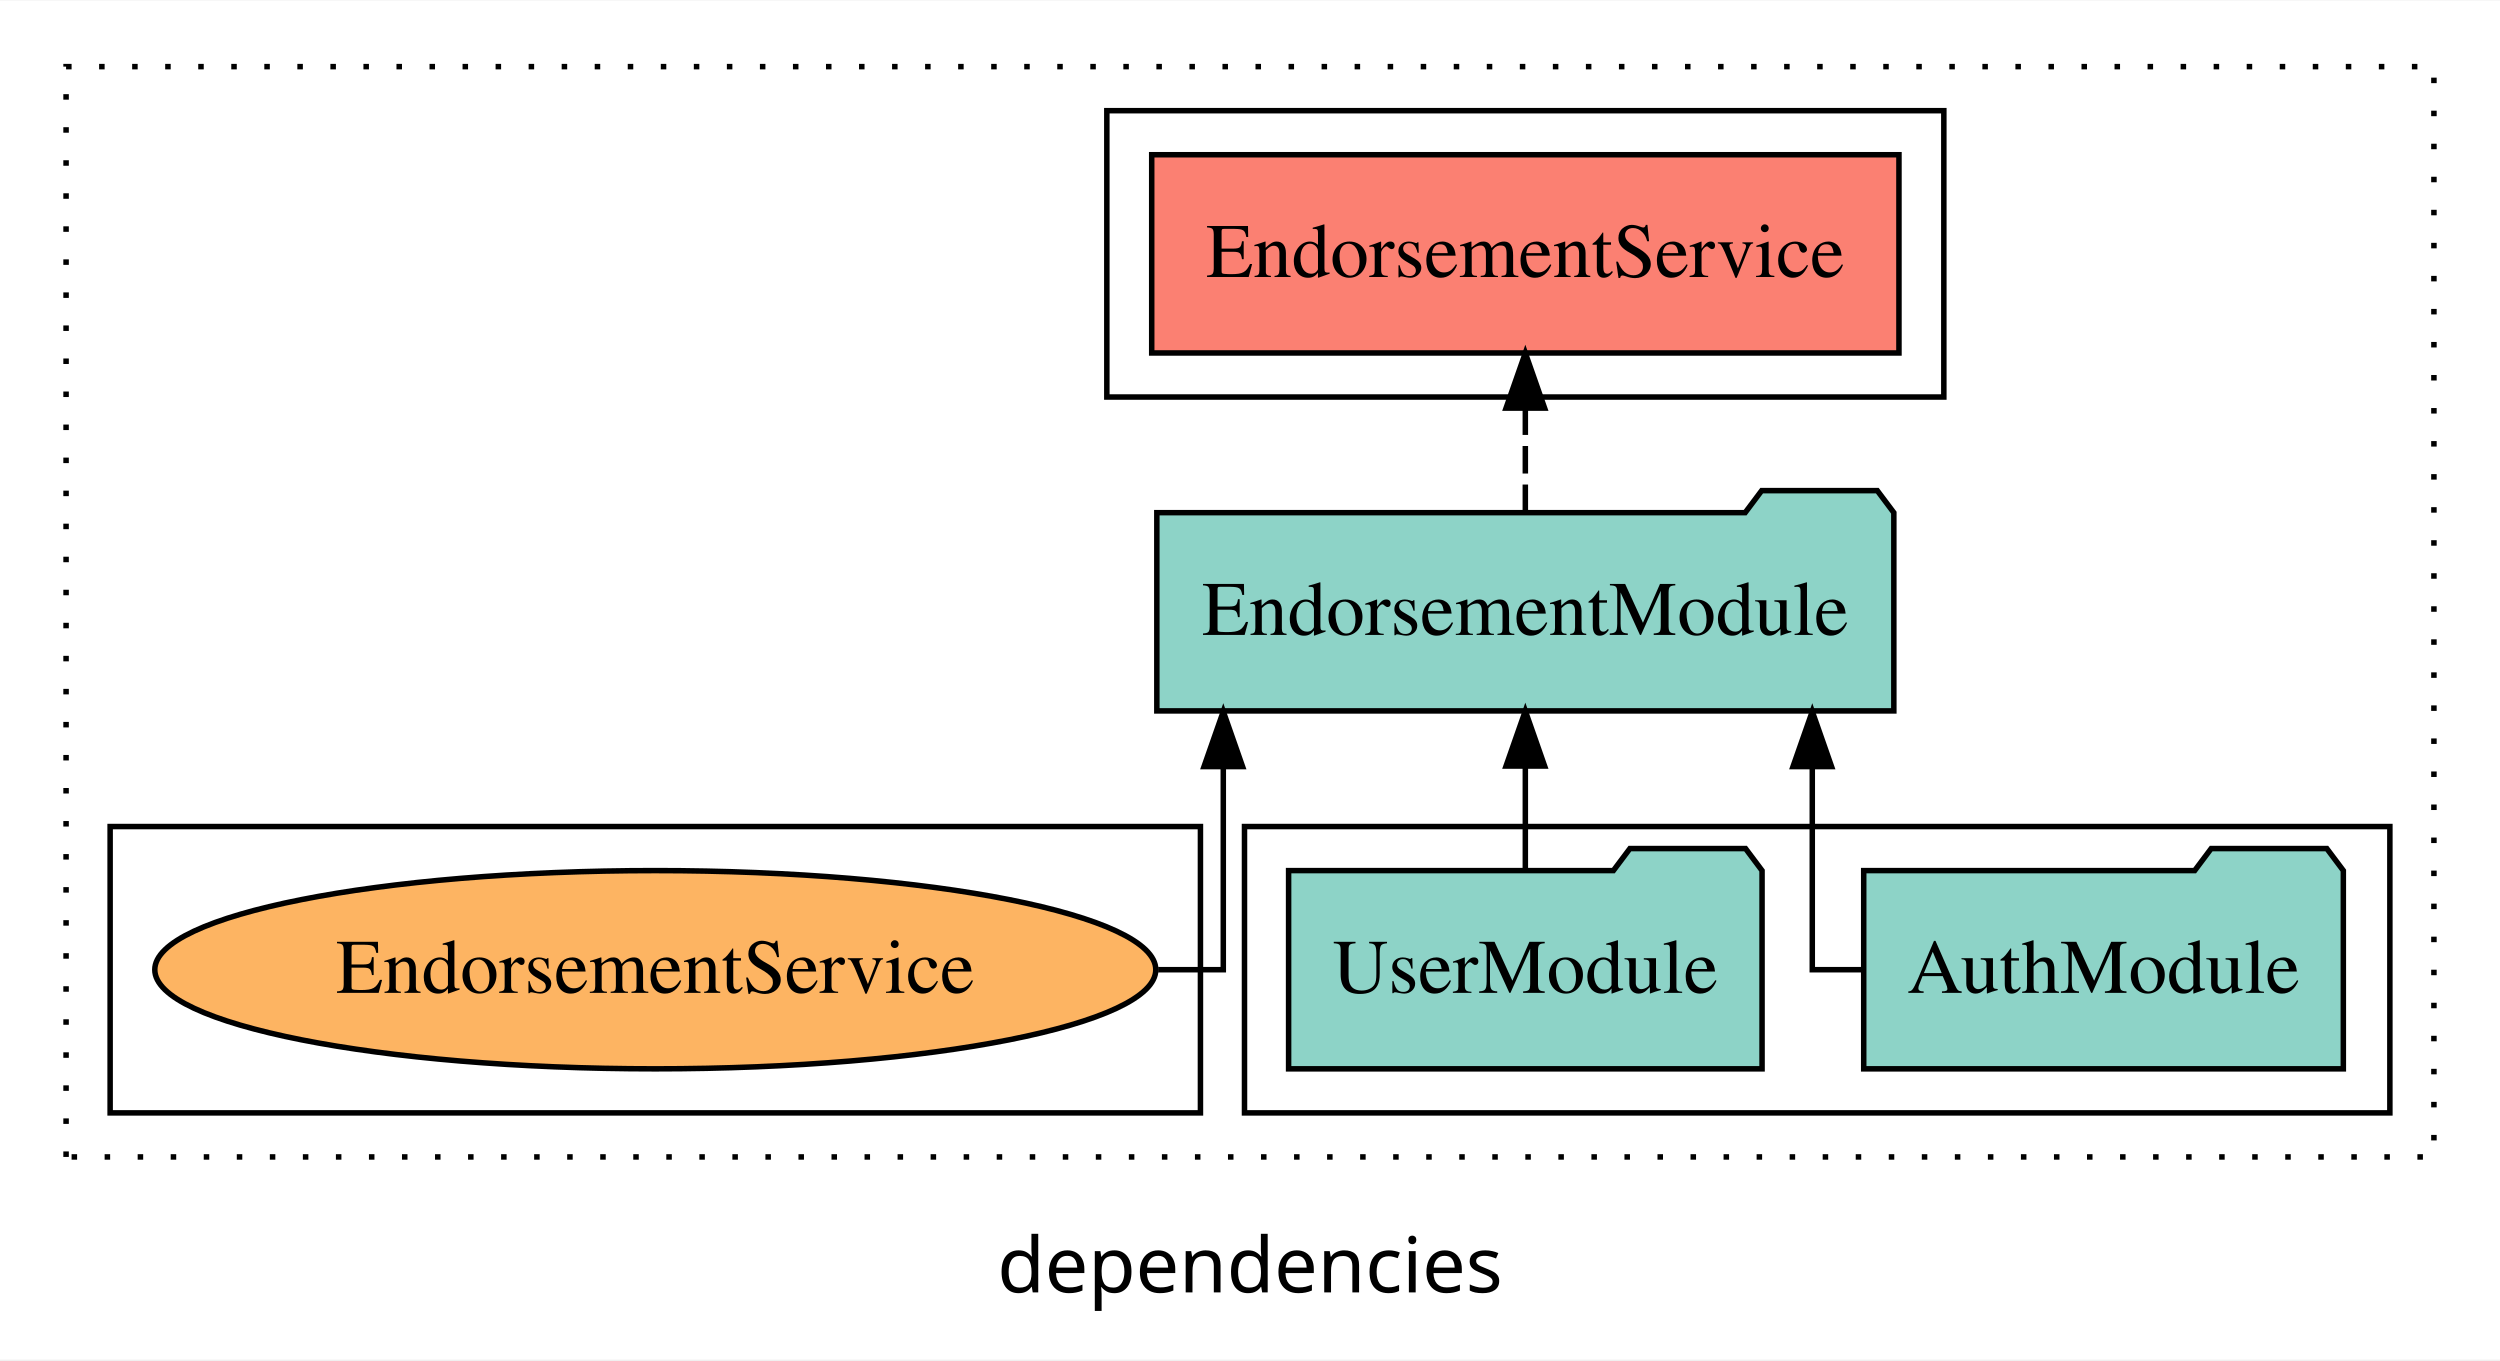
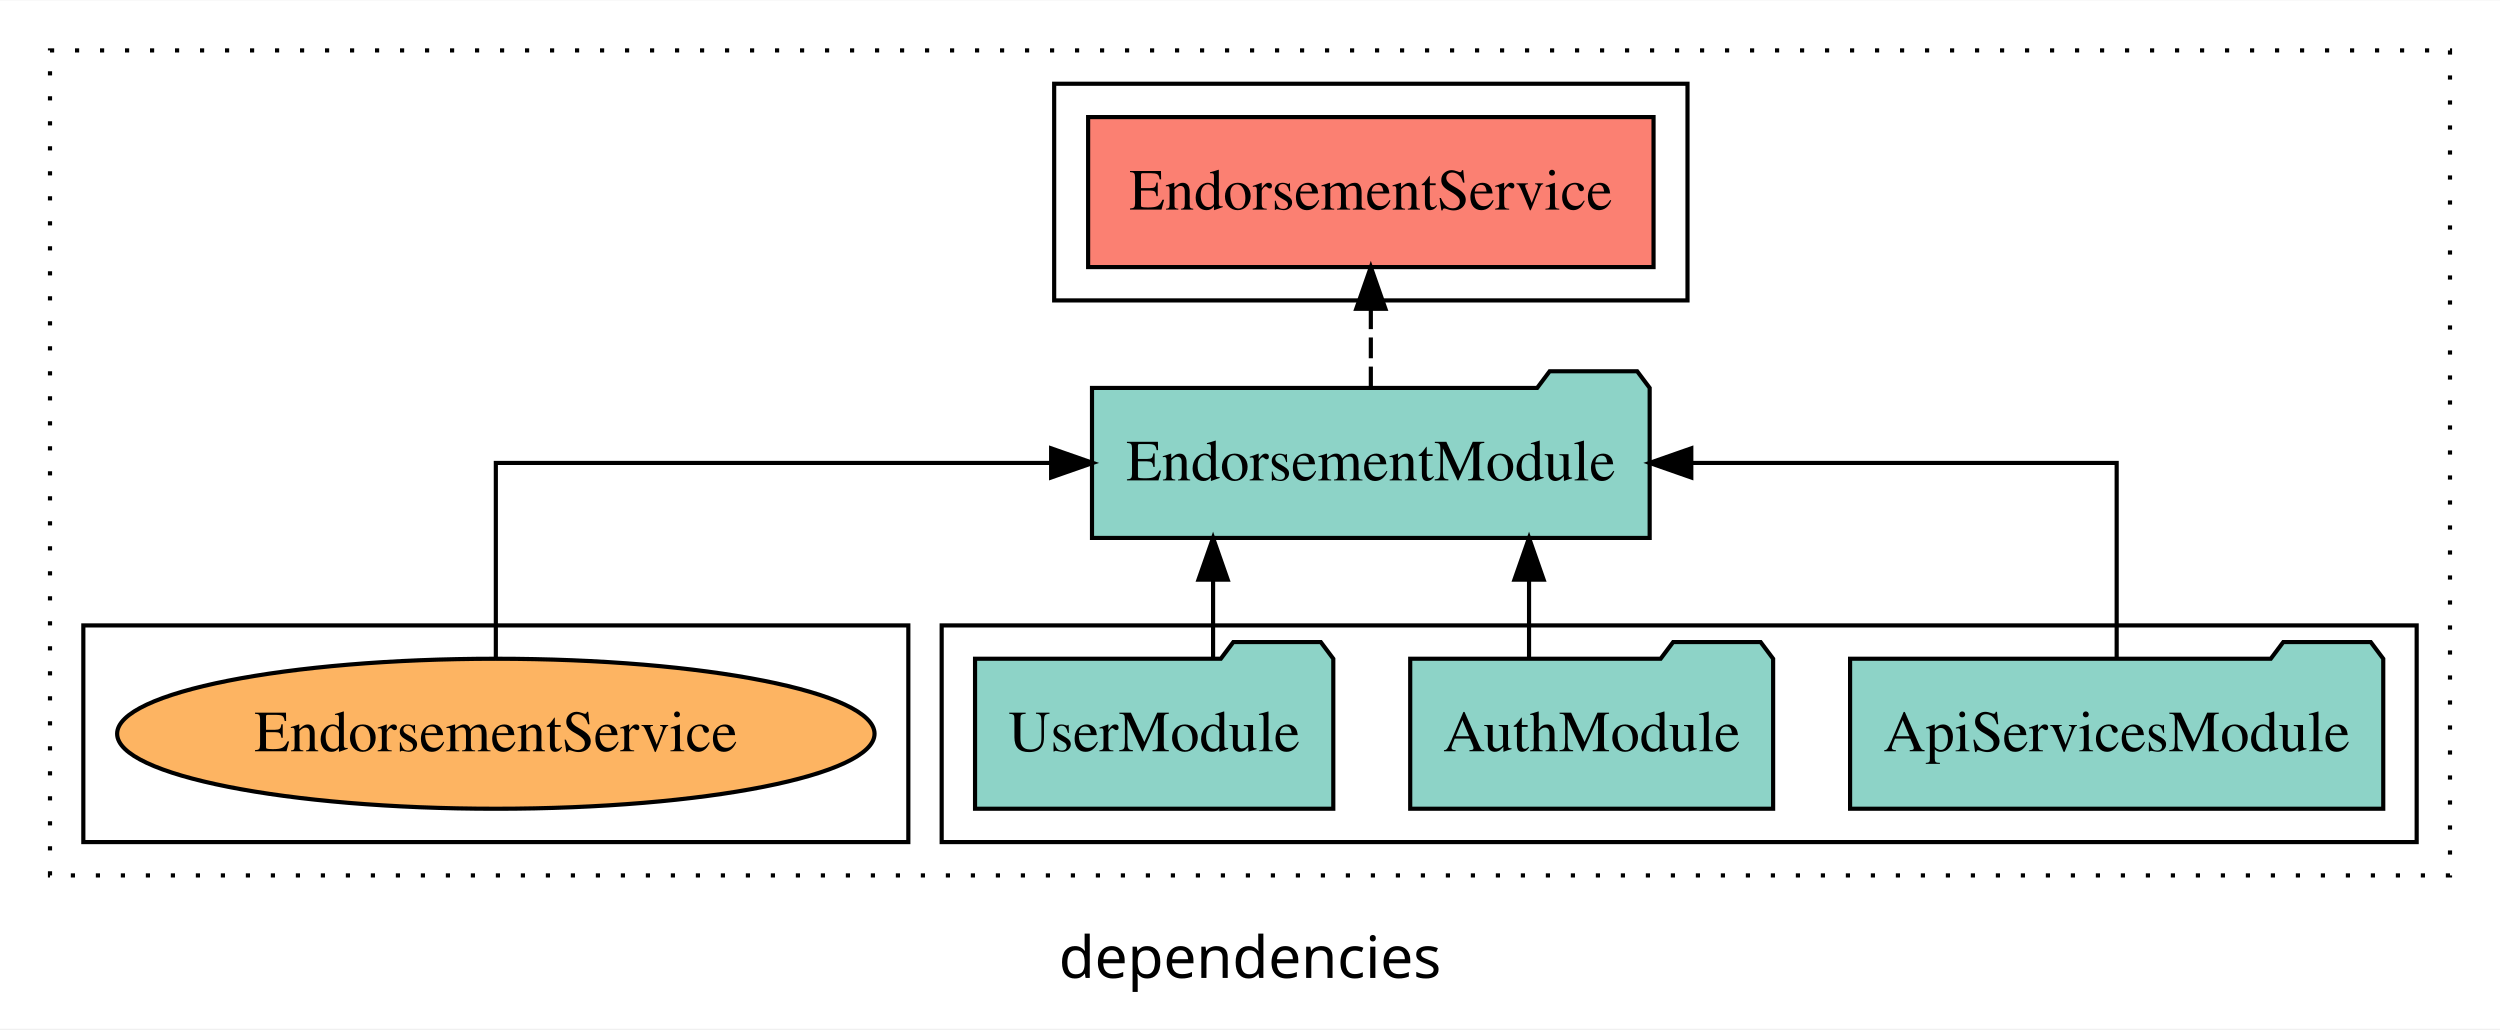
- <svg xmlns="http://www.w3.org/2000/svg" width="454pt" height="247pt" viewBox="0.00 0.00 454.00 246.80">
+ <svg xmlns="http://www.w3.org/2000/svg" width="600pt" height="247pt" viewBox="0.00 0.00 600.00 246.80">
  <g id="graph0" class="graph" transform="scale(1 1) rotate(0) translate(4 242.8)">
-     <polygon fill="white" stroke="transparent" points="-4,4 -4,-242.8 450,-242.8 450,4 -4,4" />
-     <text text-anchor="middle" x="223" y="-8.2" font-family="sans-serif" font-size="14.00">dependencies</text>
+     <polygon fill="white" stroke="transparent" points="-4,4 -4,-242.8 596,-242.8 596,4 -4,4" />
+     <text text-anchor="middle" x="296" y="-8.2" font-family="sans-serif" font-size="14.00">dependencies</text>
    <g id="clust1" class="cluster">
-       <polygon fill="none" stroke="black" stroke-dasharray="1,5" points="8,-32.8 8,-230.8 438,-230.8 438,-32.8 8,-32.8" />
+       <polygon fill="none" stroke="black" stroke-dasharray="1,5" points="8,-32.8 8,-230.8 584,-230.8 584,-32.8 8,-32.8" />
+     </g>
+     <g id="clust4" class="cluster">
+       <polygon fill="none" stroke="black" points="249,-170.8 249,-222.8 401,-222.8 401,-170.8 249,-170.8" />
    </g>
    <g id="clust3" class="cluster">
-       <polygon fill="none" stroke="black" points="222,-40.8 222,-92.8 430,-92.8 430,-40.8 222,-40.8" />
-     </g>
-     <g id="clust4" class="cluster">
-       <polygon fill="none" stroke="black" points="197,-170.8 197,-222.8 349,-222.8 349,-170.8 197,-170.8" />
+       <polygon fill="none" stroke="black" points="222,-40.8 222,-92.8 576,-92.8 576,-40.8 222,-40.8" />
    </g>
    <g id="clust6" class="cluster">
      <polygon fill="none" stroke="black" points="16,-40.8 16,-92.8 214,-92.8 214,-40.8 16,-40.8" />
    </g>
    <g id="node1" class="node">
+       <polygon fill="#8dd3c7" stroke="black" points="567.98,-84.8 564.98,-88.8 543.98,-88.8 540.98,-84.8 440.02,-84.8 440.02,-48.8 567.98,-48.8 567.98,-84.8" />
+       <text text-anchor="middle" x="504" y="-62.6" font-family="Times,serif" font-size="14.00">ApiServicesModule</text>
+     </g>
+     <g id="node4" class="node">
+       <polygon fill="#8dd3c7" stroke="black" points="391.92,-149.8 388.92,-153.8 367.92,-153.8 364.92,-149.8 258.08,-149.8 258.08,-113.8 391.92,-113.8 391.92,-149.8" />
+       <text text-anchor="middle" x="325" y="-127.6" font-family="Times,serif" font-size="14.00">EndorsementModule</text>
+     </g>
+     <g id="edge1" class="edge">
+       <path fill="none" stroke="black" d="M504,-84.91C504,-104.14 504,-131.8 504,-131.8 504,-131.8 401.91,-131.8 401.91,-131.8" />
+       <polygon fill="black" stroke="black" points="401.91,-128.3 391.91,-131.8 401.91,-135.3 401.91,-128.3" />
+     </g>
+     <g id="node2" class="node">
      <polygon fill="#8dd3c7" stroke="black" points="421.55,-84.8 418.55,-88.8 397.55,-88.8 394.55,-84.8 334.45,-84.8 334.45,-48.8 421.55,-48.8 421.55,-84.8" />
      <text text-anchor="middle" x="378" y="-62.6" font-family="Times,serif" font-size="14.00">AuthModule</text>
    </g>
+     <g id="edge2" class="edge">
+       <path fill="none" stroke="black" d="M362.97,-84.91C362.97,-84.91 362.97,-103.79 362.97,-103.79" />
+       <polygon fill="black" stroke="black" points="359.47,-103.79 362.97,-113.79 366.47,-103.79 359.47,-103.79" />
+     </g>
    <g id="node3" class="node">
-       <polygon fill="#8dd3c7" stroke="black" points="339.92,-149.8 336.92,-153.8 315.92,-153.8 312.92,-149.8 206.08,-149.8 206.08,-113.8 339.92,-113.8 339.92,-149.8" />
-       <text text-anchor="middle" x="273" y="-127.6" font-family="Times,serif" font-size="14.00">EndorsementModule</text>
-     </g>
-     <g id="edge1" class="edge">
-       <path fill="none" stroke="black" d="M334.32,-66.8C328.84,-66.8 325.11,-66.8 325.11,-66.8 325.11,-66.8 325.11,-103.69 325.11,-103.69" />
-       <polygon fill="black" stroke="black" points="321.61,-103.69 325.11,-113.69 328.61,-103.69 321.61,-103.69" />
-     </g>
-     <g id="node2" class="node">
      <polygon fill="#8dd3c7" stroke="black" points="315.99,-84.8 312.99,-88.8 291.99,-88.8 288.99,-84.8 230.01,-84.8 230.01,-48.8 315.99,-48.8 315.99,-84.8" />
      <text text-anchor="middle" x="273" y="-62.6" font-family="Times,serif" font-size="14.00">UserModule</text>
    </g>
-     <g id="edge2" class="edge">
-       <path fill="none" stroke="black" d="M273,-84.91C273,-84.91 273,-103.79 273,-103.79" />
-       <polygon fill="black" stroke="black" points="269.5,-103.79 273,-113.79 276.5,-103.79 269.5,-103.79" />
-     </g>
-     <g id="node4" class="node">
-       <polygon fill="#fb8072" stroke="black" points="340.85,-214.8 205.15,-214.8 205.15,-178.8 340.85,-178.8 340.85,-214.8" />
-       <text text-anchor="middle" x="273" y="-192.6" font-family="Times,serif" font-size="14.00">EndorsementService </text>
-     </g>
    <g id="edge3" class="edge">
-       <path fill="none" stroke="black" stroke-dasharray="5,2" d="M273,-149.91C273,-149.91 273,-168.79 273,-168.79" />
-       <polygon fill="black" stroke="black" points="269.5,-168.79 273,-178.79 276.5,-168.79 269.5,-168.79" />
+       <path fill="none" stroke="black" d="M287.14,-84.91C287.14,-84.91 287.14,-103.79 287.14,-103.79" />
+       <polygon fill="black" stroke="black" points="283.64,-103.79 287.14,-113.79 290.64,-103.79 283.64,-103.79" />
    </g>
    <g id="node5" class="node">
+       <polygon fill="#fb8072" stroke="black" points="392.85,-214.8 257.15,-214.8 257.15,-178.8 392.85,-178.8 392.85,-214.8" />
+       <text text-anchor="middle" x="325" y="-192.6" font-family="Times,serif" font-size="14.00">EndorsementService </text>
+     </g>
+     <g id="edge4" class="edge">
+       <path fill="none" stroke="black" stroke-dasharray="5,2" d="M325,-149.91C325,-149.91 325,-168.79 325,-168.79" />
+       <polygon fill="black" stroke="black" points="321.5,-168.79 325,-178.79 328.5,-168.79 321.5,-168.79" />
+     </g>
+     <g id="node6" class="node">
      <ellipse fill="#fdb462" stroke="black" cx="115" cy="-66.8" rx="90.89" ry="18" />
      <text text-anchor="middle" x="115" y="-62.6" font-family="Times,serif" font-size="14.00">EndorsementService</text>
    </g>
-     <g id="edge4" class="edge">
-       <path fill="none" stroke="black" d="M206.32,-66.8C213.56,-66.8 218.15,-66.8 218.15,-66.8 218.15,-66.8 218.15,-103.69 218.15,-103.69" />
-       <polygon fill="black" stroke="black" points="214.65,-103.69 218.15,-113.69 221.65,-103.69 214.65,-103.69" />
+     <g id="edge5" class="edge">
+       <path fill="none" stroke="black" d="M115,-84.91C115,-104.14 115,-131.8 115,-131.8 115,-131.8 248.27,-131.8 248.27,-131.8" />
+       <polygon fill="black" stroke="black" points="248.27,-135.3 258.27,-131.8 248.27,-128.3 248.27,-135.3" />
    </g>
  </g>
</svg>
